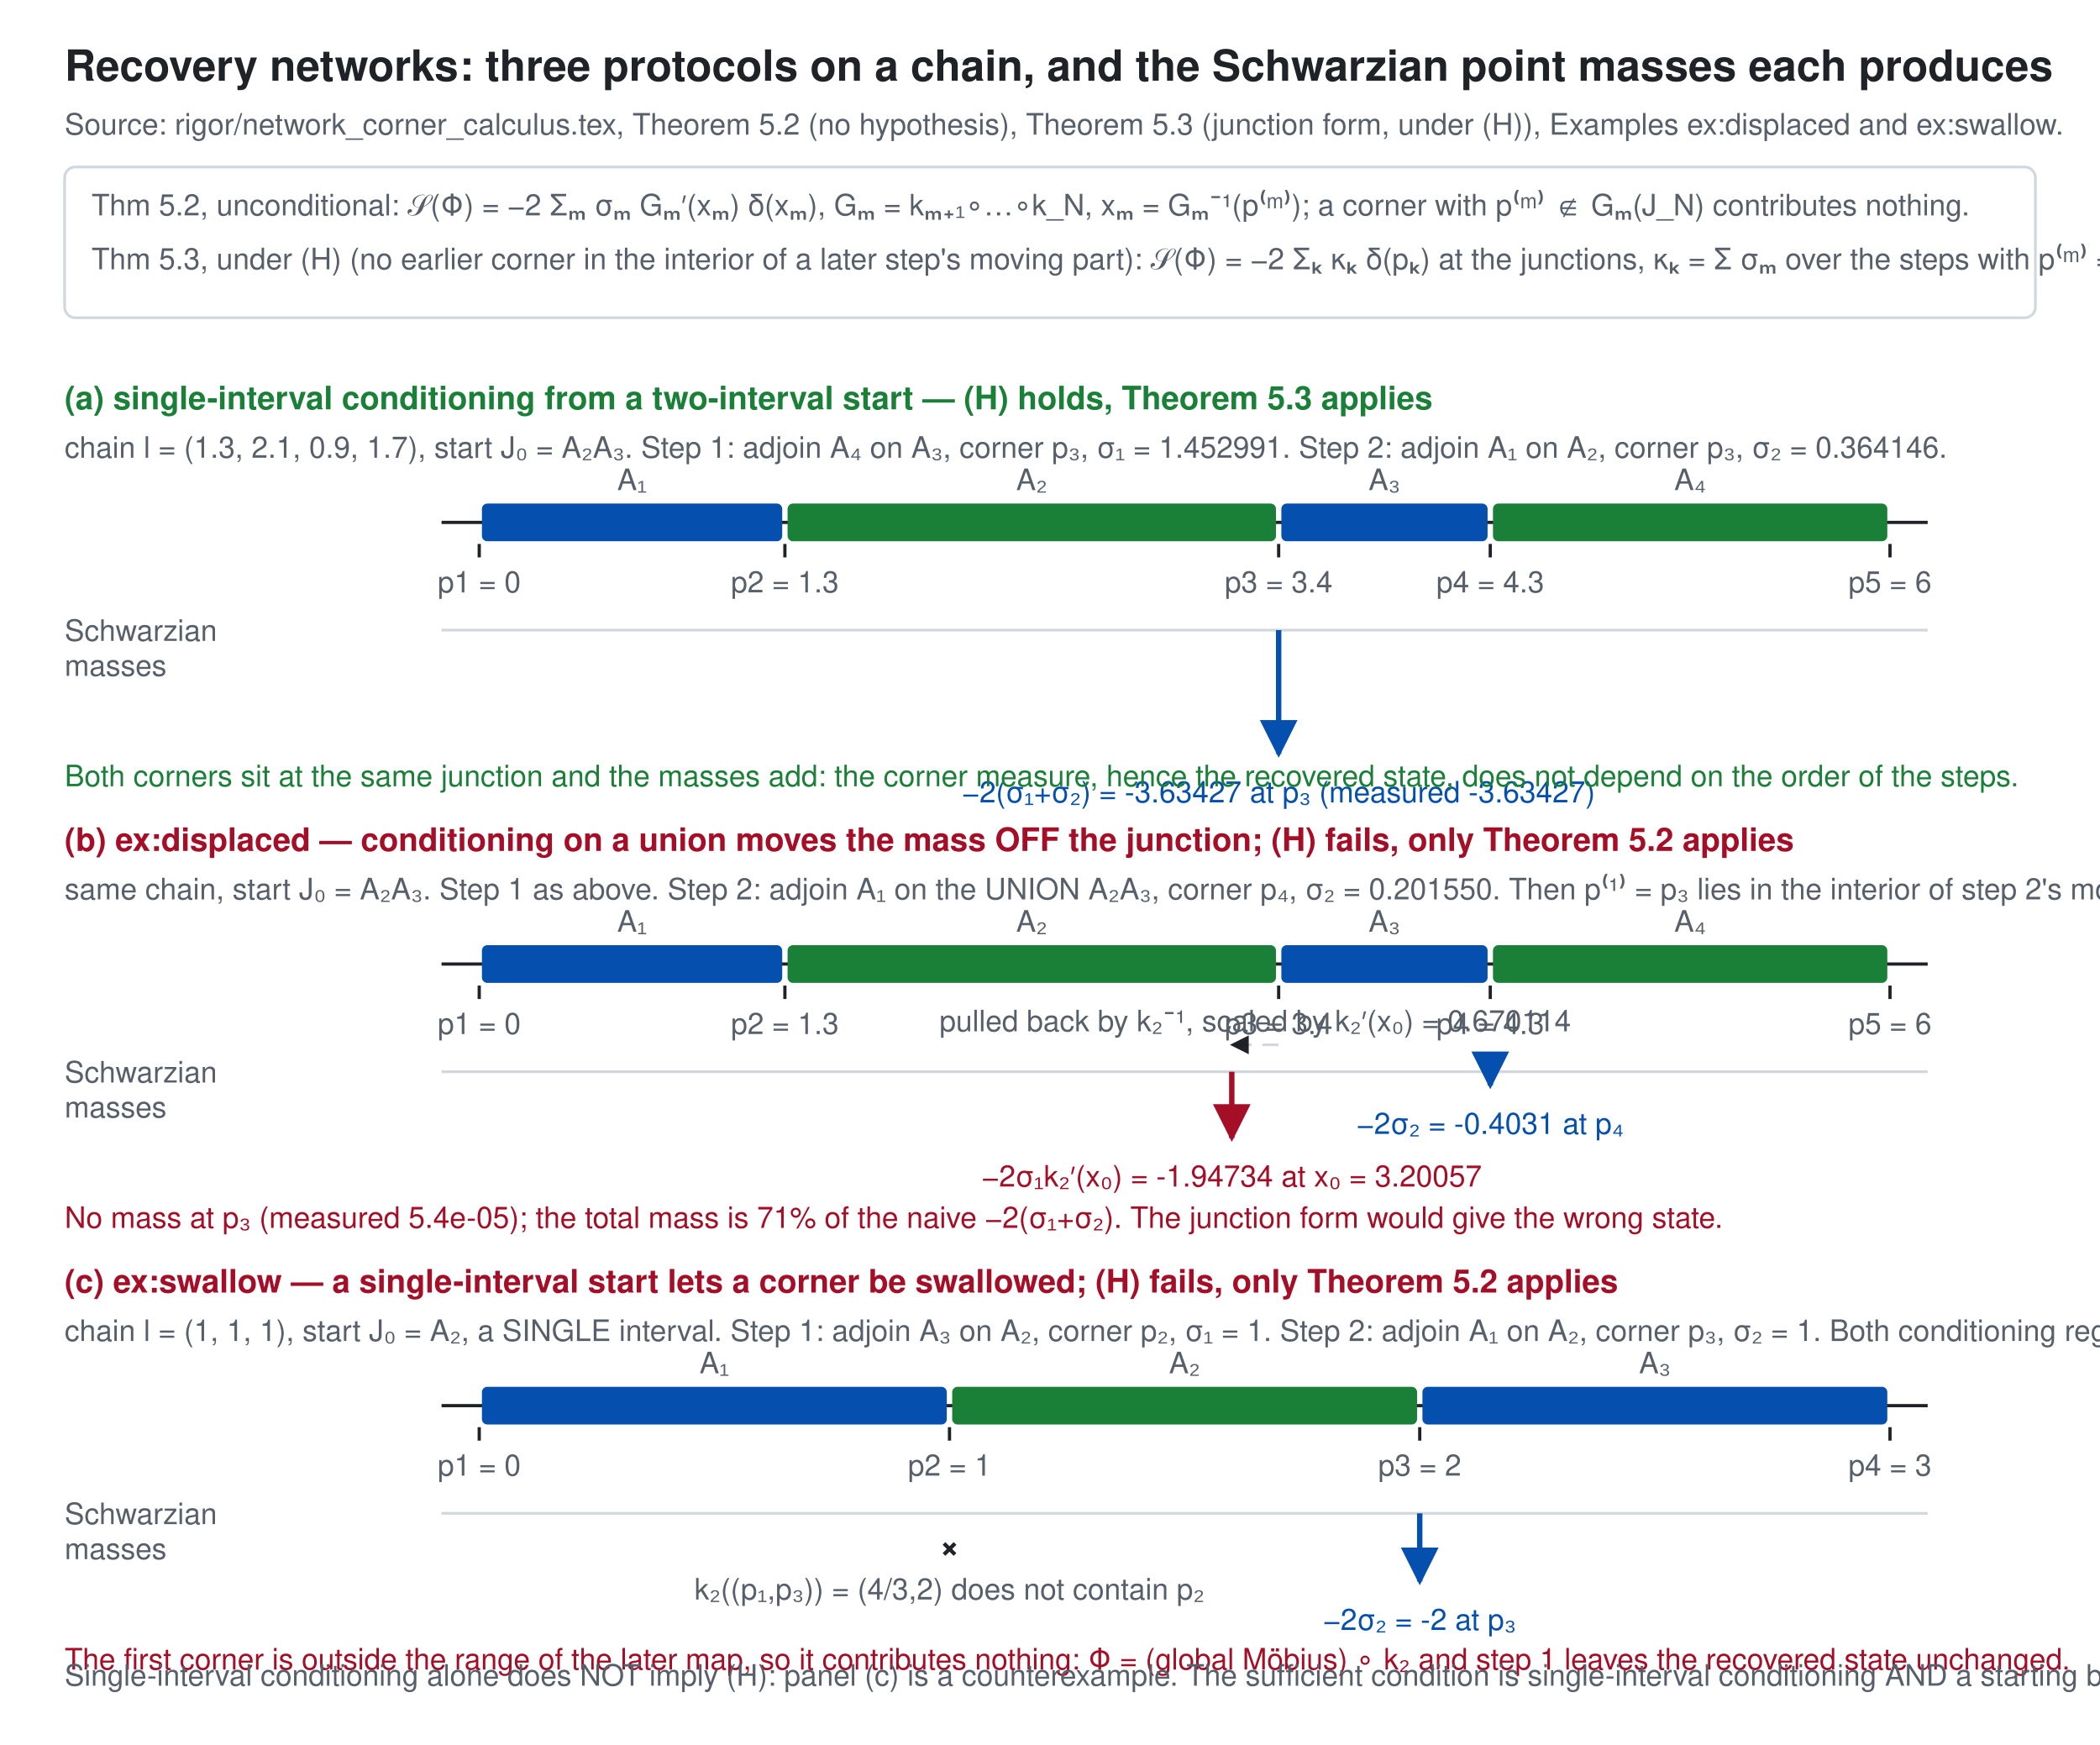
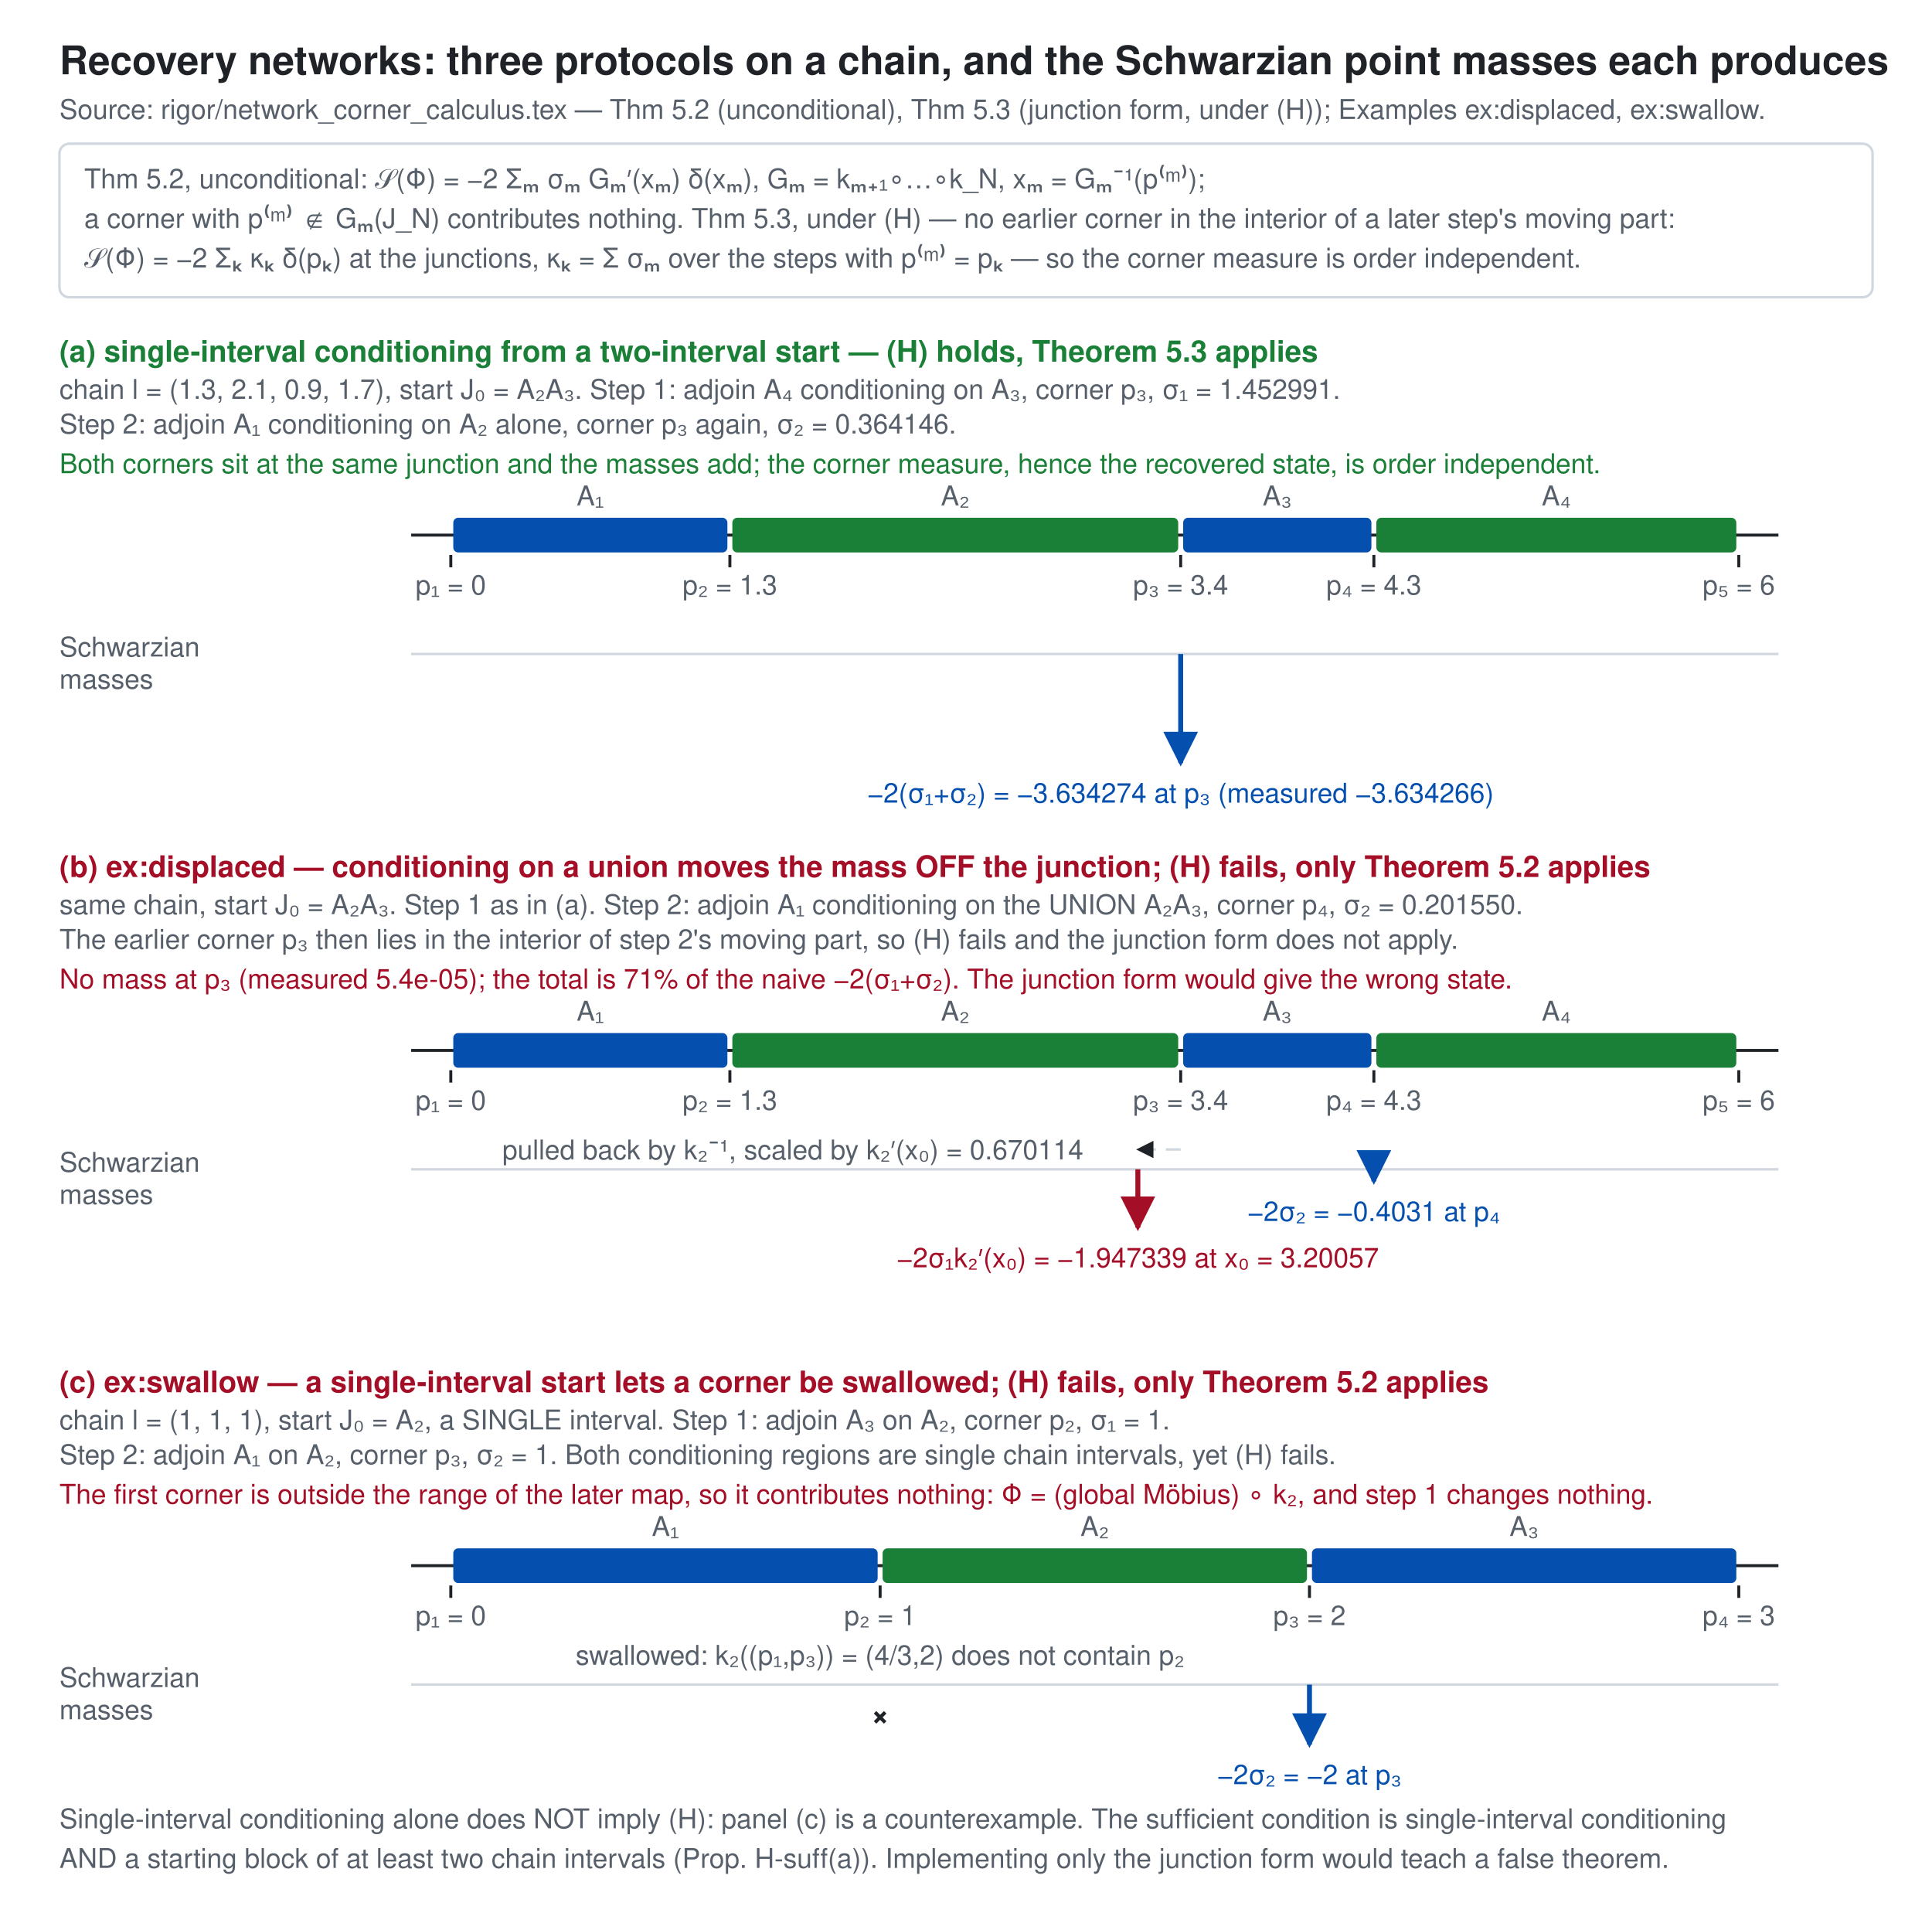
- <svg xmlns="http://www.w3.org/2000/svg" viewBox="0 0 780 648" width="780" height="648" role="img" aria-labelledby="t d">
+ <svg xmlns="http://www.w3.org/2000/svg" viewBox="0 0 780 772" width="780" height="772" role="img" aria-labelledby="t d">
  <defs>
    <marker id="ar-ink" viewBox="0 0 10 10" refX="9" refY="5" markerWidth="7" markerHeight="7" orient="auto-start-reverse">
      <path d="M 0 0 L 10 5 L 0 10 z" class="mk-ink" />
    </marker>
    <marker id="ar-c1" viewBox="0 0 10 10" refX="9" refY="5" markerWidth="7" markerHeight="7" orient="auto-start-reverse">
      <path d="M 0 0 L 10 5 L 0 10 z" class="mk-c1" />
    </marker>
    <marker id="ar-c2" viewBox="0 0 10 10" refX="9" refY="5" markerWidth="7" markerHeight="7" orient="auto-start-reverse">
      <path d="M 0 0 L 10 5 L 0 10 z" class="mk-c2" />
    </marker>
    <marker id="ar-c3" viewBox="0 0 10 10" refX="9" refY="5" markerWidth="7" markerHeight="7" orient="auto-start-reverse">
      <path d="M 0 0 L 10 5 L 0 10 z" class="mk-c3" />
    </marker>
    <marker id="ar-c4" viewBox="0 0 10 10" refX="9" refY="5" markerWidth="7" markerHeight="7" orient="auto-start-reverse">
      <path d="M 0 0 L 10 5 L 0 10 z" class="mk-c4" />
    </marker>
    <marker id="ar-c5" viewBox="0 0 10 10" refX="9" refY="5" markerWidth="7" markerHeight="7" orient="auto-start-reverse">
      <path d="M 0 0 L 10 5 L 0 10 z" class="mk-c5" />
    </marker>
  </defs>
  <style>
  text { font-family: ui-sans-serif, system-ui, -apple-system, "Segoe UI",
         Helvetica, Arial, sans-serif; font-size: 12px; }
  .ttl { font-size: 16px; font-weight: 600; }
  .sub, .tick, .note { font-size: 11px; }
  .lab { font-size: 12px; }
  .bold { font-weight: 600; }
  .axis { stroke-width: 1.2; fill: none; }
  .grid, .frame { stroke-width: 1; fill: none; }
  .soft { stroke: none; }
  .s1, .s2, .s3, .s4, .s5 { fill: none; stroke-width: 2; }
  .f1, .f2, .f3, .f4, .f5 { stroke: none; }
  .hole { fill: none; stroke-width: 2; }
  .dash { stroke-dasharray: 6 4; }
  .dot { stroke-dasharray: 2 3; }
text{fill:#1f2328;}.sub,.tick,.note{fill:#57606a;}.axis{stroke:#1f2328;}.grid,.frame{stroke:#d0d7de;}.soft{fill:#eaeef2;}.mk-ink{fill:#1f2328;}.s1{stroke:#0550ae;} .f1{fill:#0550ae;} .t1{fill:#0550ae;} .mk-c1{fill:#0550ae;}.s2{stroke:#9a4b00;} .f2{fill:#9a4b00;} .t2{fill:#9a4b00;} .mk-c2{fill:#9a4b00;}.s3{stroke:#1a7f37;} .f3{fill:#1a7f37;} .t3{fill:#1a7f37;} .mk-c3{fill:#1a7f37;}.s4{stroke:#6639ba;} .f4{fill:#6639ba;} .t4{fill:#6639ba;} .mk-c4{fill:#6639ba;}.s5{stroke:#a40e26;} .f5{fill:#a40e26;} .t5{fill:#a40e26;} .mk-c5{fill:#a40e26;}@media (prefers-color-scheme: dark){text{fill:#e6edf3;}.sub,.tick,.note{fill:#9198a1;}.axis{stroke:#e6edf3;}.grid,.frame{stroke:#3d444d;}.soft{fill:#21262d;}.mk-ink{fill:#e6edf3;}.s1{stroke:#79c0ff;} .f1{fill:#79c0ff;} .t1{fill:#79c0ff;} .mk-c1{fill:#79c0ff;}.s2{stroke:#f0a35e;} .f2{fill:#f0a35e;} .t2{fill:#f0a35e;} .mk-c2{fill:#f0a35e;}.s3{stroke:#56d364;} .f3{fill:#56d364;} .t3{fill:#56d364;} .mk-c3{fill:#56d364;}.s4{stroke:#d2a8ff;} .f4{fill:#d2a8ff;} .t4{fill:#d2a8ff;} .mk-c4{fill:#d2a8ff;}.s5{stroke:#ff8a8a;} .f5{fill:#ff8a8a;} .t5{fill:#ff8a8a;} .mk-c5{fill:#ff8a8a;}}</style>
  <text x="24.00" y="30.00" class="ttl" text-anchor="start">Recovery networks: three protocols on a chain, and the Schwarzian point masses each produces</text>
-   <text x="24.00" y="50.00" class="sub" text-anchor="start">Source: rigor/network_corner_calculus.tex, Theorem 5.2 (no hypothesis), Theorem 5.3 (junction form, under (H)), Examples ex:displaced and ex:swallow.</text>
-   <rect x="24.00" y="62.00" width="732.00" height="56.00" rx="4" class="frame" />
-   <text x="34.00" y="80.00" class="note" text-anchor="start">Thm 5.2, unconditional:   𝒮(Φ) = −2 Σₘ σₘ Gₘ′(xₘ) δ(xₘ),   Gₘ = kₘ₊₁∘…∘k_N,   xₘ = Gₘ⁻¹(p⁽ᵐ⁾);  a corner with p⁽ᵐ⁾ ∉ Gₘ(J_N) contributes nothing.</text>
-   <text x="34.00" y="100.00" class="note" text-anchor="start">Thm 5.3, under (H) (no earlier corner in the interior of a later step's moving part):   𝒮(Φ) = −2 Σₖ κₖ δ(pₖ) at the junctions, κₖ = Σ σₘ over the steps with p⁽ᵐ⁾ = pₖ — order independent.</text>
-   <text x="24.00" y="152.00" class="lab bold t3" text-anchor="start">(a)  single-interval conditioning from a two-interval start — (H) holds, Theorem 5.3 applies</text>
-   <text x="24.00" y="170.00" class="note" text-anchor="start">chain l = (1.3, 2.1, 0.9, 1.7), start J₀ = A₂A₃.  Step 1: adjoin A₄ on A₃, corner p₃, σ₁ = 1.452991.  Step 2: adjoin A₁ on A₂, corner p₃, σ₂ = 0.364146.</text>
-   <line x1="164.00" y1="194.00" x2="716.00" y2="194.00" class="axis" />
-   <rect x="179.00" y="187.00" width="111.53" height="14.00" rx="2" class="f1" />
-   <text x="234.77" y="182.00" class="note" text-anchor="middle">A₁</text>
-   <rect x="292.53" y="187.00" width="181.40" height="14.00" rx="2" class="f3" />
-   <text x="383.23" y="182.00" class="note" text-anchor="middle">A₂</text>
-   <rect x="475.93" y="187.00" width="76.60" height="14.00" rx="2" class="f1" />
-   <text x="514.23" y="182.00" class="note" text-anchor="middle">A₃</text>
-   <rect x="554.53" y="187.00" width="146.47" height="14.00" rx="2" class="f3" />
-   <text x="627.77" y="182.00" class="note" text-anchor="middle">A₄</text>
-   <line x1="178.00" y1="202.00" x2="178.00" y2="207.00" class="axis" />
-   <text x="178.00" y="220.00" class="tick" text-anchor="middle">p1 = 0</text>
-   <line x1="291.53" y1="202.00" x2="291.53" y2="207.00" class="axis" />
-   <text x="291.53" y="220.00" class="tick" text-anchor="middle">p2 = 1.3</text>
-   <line x1="474.93" y1="202.00" x2="474.93" y2="207.00" class="axis" />
-   <text x="474.93" y="220.00" class="tick" text-anchor="middle">p3 = 3.4</text>
-   <line x1="553.53" y1="202.00" x2="553.53" y2="207.00" class="axis" />
-   <text x="553.53" y="220.00" class="tick" text-anchor="middle">p4 = 4.3</text>
-   <line x1="702.00" y1="202.00" x2="702.00" y2="207.00" class="axis" />
-   <text x="702.00" y="220.00" class="tick" text-anchor="middle">p5 = 6</text>
-   <line x1="164.00" y1="234.00" x2="716.00" y2="234.00" class="grid" />
-   <text x="24.00" y="238.00" class="note" text-anchor="start">Schwarzian</text>
-   <text x="24.00" y="251.00" class="note" text-anchor="start">masses</text>
-   <line x1="474.93" y1="234.00" x2="474.93" y2="280.00" class="s1" marker-end="url(#ar-c1)" />
-   <text x="474.93" y="298.00" class="note t1" text-anchor="middle">−2(σ₁+σ₂) = -3.63427 at p₃ (measured -3.63427)</text>
-   <text x="24.00" y="292.00" class="note t3" text-anchor="start">Both corners sit at the same junction and the masses add: the corner measure, hence the recovered state, does not depend on the order of the steps.</text>
-   <text x="24.00" y="316.00" class="lab bold t5" text-anchor="start">(b)  ex:displaced — conditioning on a union moves the mass OFF the junction; (H) fails, only Theorem 5.2 applies</text>
-   <text x="24.00" y="334.00" class="note" text-anchor="start">same chain, start J₀ = A₂A₃.  Step 1 as above.  Step 2: adjoin A₁ on the UNION A₂A₃, corner p₄, σ₂ = 0.201550.  Then p⁽¹⁾ = p₃ lies in the interior of step 2's moving part.</text>
-   <line x1="164.00" y1="358.00" x2="716.00" y2="358.00" class="axis" />
-   <rect x="179.00" y="351.00" width="111.53" height="14.00" rx="2" class="f1" />
-   <text x="234.77" y="346.00" class="note" text-anchor="middle">A₁</text>
-   <rect x="292.53" y="351.00" width="181.40" height="14.00" rx="2" class="f3" />
-   <text x="383.23" y="346.00" class="note" text-anchor="middle">A₂</text>
-   <rect x="475.93" y="351.00" width="76.60" height="14.00" rx="2" class="f1" />
-   <text x="514.23" y="346.00" class="note" text-anchor="middle">A₃</text>
-   <rect x="554.53" y="351.00" width="146.47" height="14.00" rx="2" class="f3" />
-   <text x="627.77" y="346.00" class="note" text-anchor="middle">A₄</text>
-   <line x1="178.00" y1="366.00" x2="178.00" y2="371.00" class="axis" />
-   <text x="178.00" y="384.00" class="tick" text-anchor="middle">p1 = 0</text>
-   <line x1="291.53" y1="366.00" x2="291.53" y2="371.00" class="axis" />
-   <text x="291.53" y="384.00" class="tick" text-anchor="middle">p2 = 1.3</text>
-   <line x1="474.93" y1="366.00" x2="474.93" y2="371.00" class="axis" />
-   <text x="474.93" y="384.00" class="tick" text-anchor="middle">p3 = 3.4</text>
-   <line x1="553.53" y1="366.00" x2="553.53" y2="371.00" class="axis" />
-   <text x="553.53" y="384.00" class="tick" text-anchor="middle">p4 = 4.3</text>
-   <line x1="702.00" y1="366.00" x2="702.00" y2="371.00" class="axis" />
-   <text x="702.00" y="384.00" class="tick" text-anchor="middle">p5 = 6</text>
-   <line x1="164.00" y1="398.00" x2="716.00" y2="398.00" class="grid" />
-   <text x="24.00" y="402.00" class="note" text-anchor="start">Schwarzian</text>
-   <text x="24.00" y="415.00" class="note" text-anchor="start">masses</text>
-   <line x1="457.52" y1="398.00" x2="457.52" y2="422.65" class="s5" marker-end="url(#ar-c5)" />
-   <text x="457.52" y="440.65" class="note t5" text-anchor="middle">−2σ₁k₂′(x₀) = -1.94734 at x₀ = 3.20057</text>
-   <line x1="553.53" y1="398.00" x2="553.53" y2="403.10" class="s1" marker-end="url(#ar-c1)" />
-   <text x="553.53" y="421.10" class="note t1" text-anchor="middle">−2σ₂ = -0.4031 at p₄</text>
-   <line x1="474.93" y1="388.00" x2="457.52" y2="388.00" class="grid dash" marker-end="url(#ar-ink)" />
-   <text x="466.22" y="383.00" class="note" text-anchor="middle">pulled back by k₂⁻¹, scaled by k₂′(x₀) = 0.670114</text>
-   <text x="24.00" y="456.00" class="note t5" text-anchor="start">No mass at p₃ (measured 5.4e-05); the total mass is 71% of the naive −2(σ₁+σ₂). The junction form would give the wrong state.</text>
-   <text x="24.00" y="480.00" class="lab bold t5" text-anchor="start">(c)  ex:swallow — a single-interval start lets a corner be swallowed; (H) fails, only Theorem 5.2 applies</text>
-   <text x="24.00" y="498.00" class="note" text-anchor="start">chain l = (1, 1, 1), start J₀ = A₂, a SINGLE interval.  Step 1: adjoin A₃ on A₂, corner p₂, σ₁ = 1.  Step 2: adjoin A₁ on A₂, corner p₃, σ₂ = 1.  Both conditioning regions are single intervals.</text>
-   <line x1="164.00" y1="522.00" x2="716.00" y2="522.00" class="axis" />
-   <rect x="179.00" y="515.00" width="172.67" height="14.00" rx="2" class="f1" />
-   <text x="265.33" y="510.00" class="note" text-anchor="middle">A₁</text>
-   <rect x="353.67" y="515.00" width="172.67" height="14.00" rx="2" class="f3" />
-   <text x="440.00" y="510.00" class="note" text-anchor="middle">A₂</text>
-   <rect x="528.33" y="515.00" width="172.67" height="14.00" rx="2" class="f1" />
-   <text x="614.67" y="510.00" class="note" text-anchor="middle">A₃</text>
-   <line x1="178.00" y1="530.00" x2="178.00" y2="535.00" class="axis" />
-   <text x="178.00" y="548.00" class="tick" text-anchor="middle">p1 = 0</text>
-   <line x1="352.67" y1="530.00" x2="352.67" y2="535.00" class="axis" />
-   <text x="352.67" y="548.00" class="tick" text-anchor="middle">p2 = 1</text>
-   <line x1="527.33" y1="530.00" x2="527.33" y2="535.00" class="axis" />
-   <text x="527.33" y="548.00" class="tick" text-anchor="middle">p3 = 2</text>
-   <line x1="702.00" y1="530.00" x2="702.00" y2="535.00" class="axis" />
-   <text x="702.00" y="548.00" class="tick" text-anchor="middle">p4 = 3</text>
-   <line x1="164.00" y1="562.00" x2="716.00" y2="562.00" class="grid" />
-   <text x="24.00" y="566.00" class="note" text-anchor="start">Schwarzian</text>
-   <text x="24.00" y="579.00" class="note" text-anchor="start">masses</text>
-   <line x1="527.33" y1="562.00" x2="527.33" y2="587.31" class="s1" marker-end="url(#ar-c1)" />
-   <text x="527.33" y="605.31" class="note t1" text-anchor="middle">−2σ₂ = -2 at p₃</text>
-   <text x="352.67" y="578.00" class="lab bold" text-anchor="middle">×</text>
-   <text x="352.67" y="594.00" class="note" text-anchor="middle">k₂((p₁,p₃)) = (4/3,2) does not contain p₂</text>
-   <text x="24.00" y="620.00" class="note t5" text-anchor="start">The first corner is outside the range of the later map, so it contributes nothing: Φ = (global Möbius) ∘ k₂ and step 1 leaves the recovered state unchanged.</text>
-   <text x="24.00" y="626.00" class="note" text-anchor="start">Single-interval conditioning alone does NOT imply (H): panel (c) is a counterexample. The sufficient condition is single-interval conditioning AND a starting block of at least two chain intervals (Prop. H-suff(a)).</text>
+   <text x="24.00" y="48.00" class="sub" text-anchor="start">Source: rigor/network_corner_calculus.tex — Thm 5.2 (unconditional), Thm 5.3 (junction form, under (H)); Examples ex:displaced, ex:swallow.</text>
+   <rect x="24.00" y="58.00" width="732.00" height="62.00" rx="4" class="frame" />
+   <text x="34.00" y="76.00" class="note" text-anchor="start">Thm 5.2, unconditional:   𝒮(Φ) = −2 Σₘ σₘ Gₘ′(xₘ) δ(xₘ),   Gₘ = kₘ₊₁∘…∘k_N,   xₘ = Gₘ⁻¹(p⁽ᵐ⁾);</text>
+   <text x="34.00" y="92.00" class="note" text-anchor="start">a corner with p⁽ᵐ⁾ ∉ Gₘ(J_N) contributes nothing.  Thm 5.3, under (H) — no earlier corner in the interior of a later step's moving part:</text>
+   <text x="34.00" y="108.00" class="note" text-anchor="start">𝒮(Φ) = −2 Σₖ κₖ δ(pₖ) at the junctions, κₖ = Σ σₘ over the steps with p⁽ᵐ⁾ = pₖ — so the corner measure is order independent.</text>
+   <text x="24.00" y="146.00" class="lab bold t3" text-anchor="start">(a)  single-interval conditioning from a two-interval start — (H) holds, Theorem 5.3 applies</text>
+   <text x="24.00" y="161.00" class="note" text-anchor="start">chain l = (1.3, 2.1, 0.9, 1.7), start J₀ = A₂A₃.  Step 1: adjoin A₄ conditioning on A₃, corner p₃, σ₁ = 1.452991.</text>
+   <text x="24.00" y="175.00" class="note" text-anchor="start">Step 2: adjoin A₁ conditioning on A₂ alone, corner p₃ again, σ₂ = 0.364146.</text>
+   <text x="24.00" y="191.00" class="note t3" text-anchor="start">Both corners sit at the same junction and the masses add; the corner measure, hence the recovered state, is order independent.</text>
+   <line x1="166.00" y1="216.00" x2="718.00" y2="216.00" class="axis" />
+   <rect x="183.00" y="209.00" width="110.67" height="14.00" rx="2" class="f1" />
+   <text x="238.33" y="204.00" class="note" text-anchor="middle">A₁</text>
+   <rect x="295.67" y="209.00" width="180.00" height="14.00" rx="2" class="f3" />
+   <text x="385.67" y="204.00" class="note" text-anchor="middle">A₂</text>
+   <rect x="477.67" y="209.00" width="76.00" height="14.00" rx="2" class="f1" />
+   <text x="515.67" y="204.00" class="note" text-anchor="middle">A₃</text>
+   <rect x="555.67" y="209.00" width="145.33" height="14.00" rx="2" class="f3" />
+   <text x="628.33" y="204.00" class="note" text-anchor="middle">A₄</text>
+   <line x1="182.00" y1="224.00" x2="182.00" y2="229.00" class="axis" />
+   <text x="182.00" y="240.00" class="tick" text-anchor="middle">p₁ = 0</text>
+   <line x1="294.67" y1="224.00" x2="294.67" y2="229.00" class="axis" />
+   <text x="294.67" y="240.00" class="tick" text-anchor="middle">p₂ = 1.3</text>
+   <line x1="476.67" y1="224.00" x2="476.67" y2="229.00" class="axis" />
+   <text x="476.67" y="240.00" class="tick" text-anchor="middle">p₃ = 3.4</text>
+   <line x1="554.67" y1="224.00" x2="554.67" y2="229.00" class="axis" />
+   <text x="554.67" y="240.00" class="tick" text-anchor="middle">p₄ = 4.3</text>
+   <line x1="702.00" y1="224.00" x2="702.00" y2="229.00" class="axis" />
+   <text x="702.00" y="240.00" class="tick" text-anchor="middle">p₅ = 6</text>
+   <line x1="166.00" y1="264.00" x2="718.00" y2="264.00" class="grid" />
+   <text x="24.00" y="265.00" class="note" text-anchor="start">Schwarzian</text>
+   <text x="24.00" y="278.00" class="note" text-anchor="start">masses</text>
+   <line x1="476.67" y1="264.00" x2="476.67" y2="308.00" class="s1" marker-end="url(#ar-c1)" />
+   <text x="476.67" y="324.00" class="note t1" text-anchor="middle">−2(σ₁+σ₂) = −3.634274 at p₃  (measured −3.634266)</text>
+   <text x="24.00" y="354.00" class="lab bold t5" text-anchor="start">(b)  ex:displaced — conditioning on a union moves the mass OFF the junction; (H) fails, only Theorem 5.2 applies</text>
+   <text x="24.00" y="369.00" class="note" text-anchor="start">same chain, start J₀ = A₂A₃.  Step 1 as in (a).  Step 2: adjoin A₁ conditioning on the UNION A₂A₃, corner p₄, σ₂ = 0.201550.</text>
+   <text x="24.00" y="383.00" class="note" text-anchor="start">The earlier corner p₃ then lies in the interior of step 2's moving part, so (H) fails and the junction form does not apply.</text>
+   <text x="24.00" y="399.00" class="note t5" text-anchor="start">No mass at p₃ (measured 5.4e-05); the total is 71% of the naive −2(σ₁+σ₂). The junction form would give the wrong state.</text>
+   <line x1="166.00" y1="424.00" x2="718.00" y2="424.00" class="axis" />
+   <rect x="183.00" y="417.00" width="110.67" height="14.00" rx="2" class="f1" />
+   <text x="238.33" y="412.00" class="note" text-anchor="middle">A₁</text>
+   <rect x="295.67" y="417.00" width="180.00" height="14.00" rx="2" class="f3" />
+   <text x="385.67" y="412.00" class="note" text-anchor="middle">A₂</text>
+   <rect x="477.67" y="417.00" width="76.00" height="14.00" rx="2" class="f1" />
+   <text x="515.67" y="412.00" class="note" text-anchor="middle">A₃</text>
+   <rect x="555.67" y="417.00" width="145.33" height="14.00" rx="2" class="f3" />
+   <text x="628.33" y="412.00" class="note" text-anchor="middle">A₄</text>
+   <line x1="182.00" y1="432.00" x2="182.00" y2="437.00" class="axis" />
+   <text x="182.00" y="448.00" class="tick" text-anchor="middle">p₁ = 0</text>
+   <line x1="294.67" y1="432.00" x2="294.67" y2="437.00" class="axis" />
+   <text x="294.67" y="448.00" class="tick" text-anchor="middle">p₂ = 1.3</text>
+   <line x1="476.67" y1="432.00" x2="476.67" y2="437.00" class="axis" />
+   <text x="476.67" y="448.00" class="tick" text-anchor="middle">p₃ = 3.4</text>
+   <line x1="554.67" y1="432.00" x2="554.67" y2="437.00" class="axis" />
+   <text x="554.67" y="448.00" class="tick" text-anchor="middle">p₄ = 4.3</text>
+   <line x1="702.00" y1="432.00" x2="702.00" y2="437.00" class="axis" />
+   <text x="702.00" y="448.00" class="tick" text-anchor="middle">p₅ = 6</text>
+   <line x1="166.00" y1="472.00" x2="718.00" y2="472.00" class="grid" />
+   <text x="24.00" y="473.00" class="note" text-anchor="start">Schwarzian</text>
+   <text x="24.00" y="486.00" class="note" text-anchor="start">masses</text>
+   <line x1="459.38" y1="472.00" x2="459.38" y2="495.58" class="s5" marker-end="url(#ar-c5)" />
+   <text x="459.38" y="511.58" class="note t5" text-anchor="middle">−2σ₁k₂′(x₀) = −1.947339 at x₀ = 3.20057</text>
+   <line x1="554.67" y1="472.00" x2="554.67" y2="476.88" class="s1" marker-end="url(#ar-c1)" />
+   <text x="554.67" y="492.88" class="note t1" text-anchor="middle">−2σ₂ = −0.4031 at p₄</text>
+   <line x1="476.67" y1="464.00" x2="459.38" y2="464.00" class="grid dash" marker-end="url(#ar-ink)" />
+   <text x="437.38" y="468.00" class="note" text-anchor="end">pulled back by k₂⁻¹, scaled by k₂′(x₀) = 0.670114</text>
+   <text x="24.00" y="562.00" class="lab bold t5" text-anchor="start">(c)  ex:swallow — a single-interval start lets a corner be swallowed; (H) fails, only Theorem 5.2 applies</text>
+   <text x="24.00" y="577.00" class="note" text-anchor="start">chain l = (1, 1, 1), start J₀ = A₂, a SINGLE interval.  Step 1: adjoin A₃ on A₂, corner p₂, σ₁ = 1.</text>
+   <text x="24.00" y="591.00" class="note" text-anchor="start">Step 2: adjoin A₁ on A₂, corner p₃, σ₂ = 1.  Both conditioning regions are single chain intervals, yet (H) fails.</text>
+   <text x="24.00" y="607.00" class="note t5" text-anchor="start">The first corner is outside the range of the later map, so it contributes nothing: Φ = (global Möbius) ∘ k₂, and step 1 changes nothing.</text>
+   <line x1="166.00" y1="632.00" x2="718.00" y2="632.00" class="axis" />
+   <rect x="183.00" y="625.00" width="171.33" height="14.00" rx="2" class="f1" />
+   <text x="268.67" y="620.00" class="note" text-anchor="middle">A₁</text>
+   <rect x="356.33" y="625.00" width="171.33" height="14.00" rx="2" class="f3" />
+   <text x="442.00" y="620.00" class="note" text-anchor="middle">A₂</text>
+   <rect x="529.67" y="625.00" width="171.33" height="14.00" rx="2" class="f1" />
+   <text x="615.33" y="620.00" class="note" text-anchor="middle">A₃</text>
+   <line x1="182.00" y1="640.00" x2="182.00" y2="645.00" class="axis" />
+   <text x="182.00" y="656.00" class="tick" text-anchor="middle">p₁ = 0</text>
+   <line x1="355.33" y1="640.00" x2="355.33" y2="645.00" class="axis" />
+   <text x="355.33" y="656.00" class="tick" text-anchor="middle">p₂ = 1</text>
+   <line x1="528.67" y1="640.00" x2="528.67" y2="645.00" class="axis" />
+   <text x="528.67" y="656.00" class="tick" text-anchor="middle">p₃ = 2</text>
+   <line x1="702.00" y1="640.00" x2="702.00" y2="645.00" class="axis" />
+   <text x="702.00" y="656.00" class="tick" text-anchor="middle">p₄ = 3</text>
+   <line x1="166.00" y1="680.00" x2="718.00" y2="680.00" class="grid" />
+   <text x="24.00" y="681.00" class="note" text-anchor="start">Schwarzian</text>
+   <text x="24.00" y="694.00" class="note" text-anchor="start">masses</text>
+   <line x1="528.67" y1="680.00" x2="528.67" y2="704.21" class="s1" marker-end="url(#ar-c1)" />
+   <text x="528.67" y="720.21" class="note t1" text-anchor="middle">−2σ₂ = −2 at p₃</text>
+   <text x="355.33" y="696.00" class="lab bold" text-anchor="middle">×</text>
+   <text x="355.33" y="672.00" class="note" text-anchor="middle">swallowed: k₂((p₁,p₃)) = (4/3,2) does not contain p₂</text>
+   <text x="24.00" y="738.00" class="note" text-anchor="start">Single-interval conditioning alone does NOT imply (H): panel (c) is a counterexample. The sufficient condition is single-interval conditioning</text>
+   <text x="24.00" y="754.00" class="note" text-anchor="start">AND a starting block of at least two chain intervals (Prop. H-suff(a)). Implementing only the junction form would teach a false theorem.</text>
</svg>
